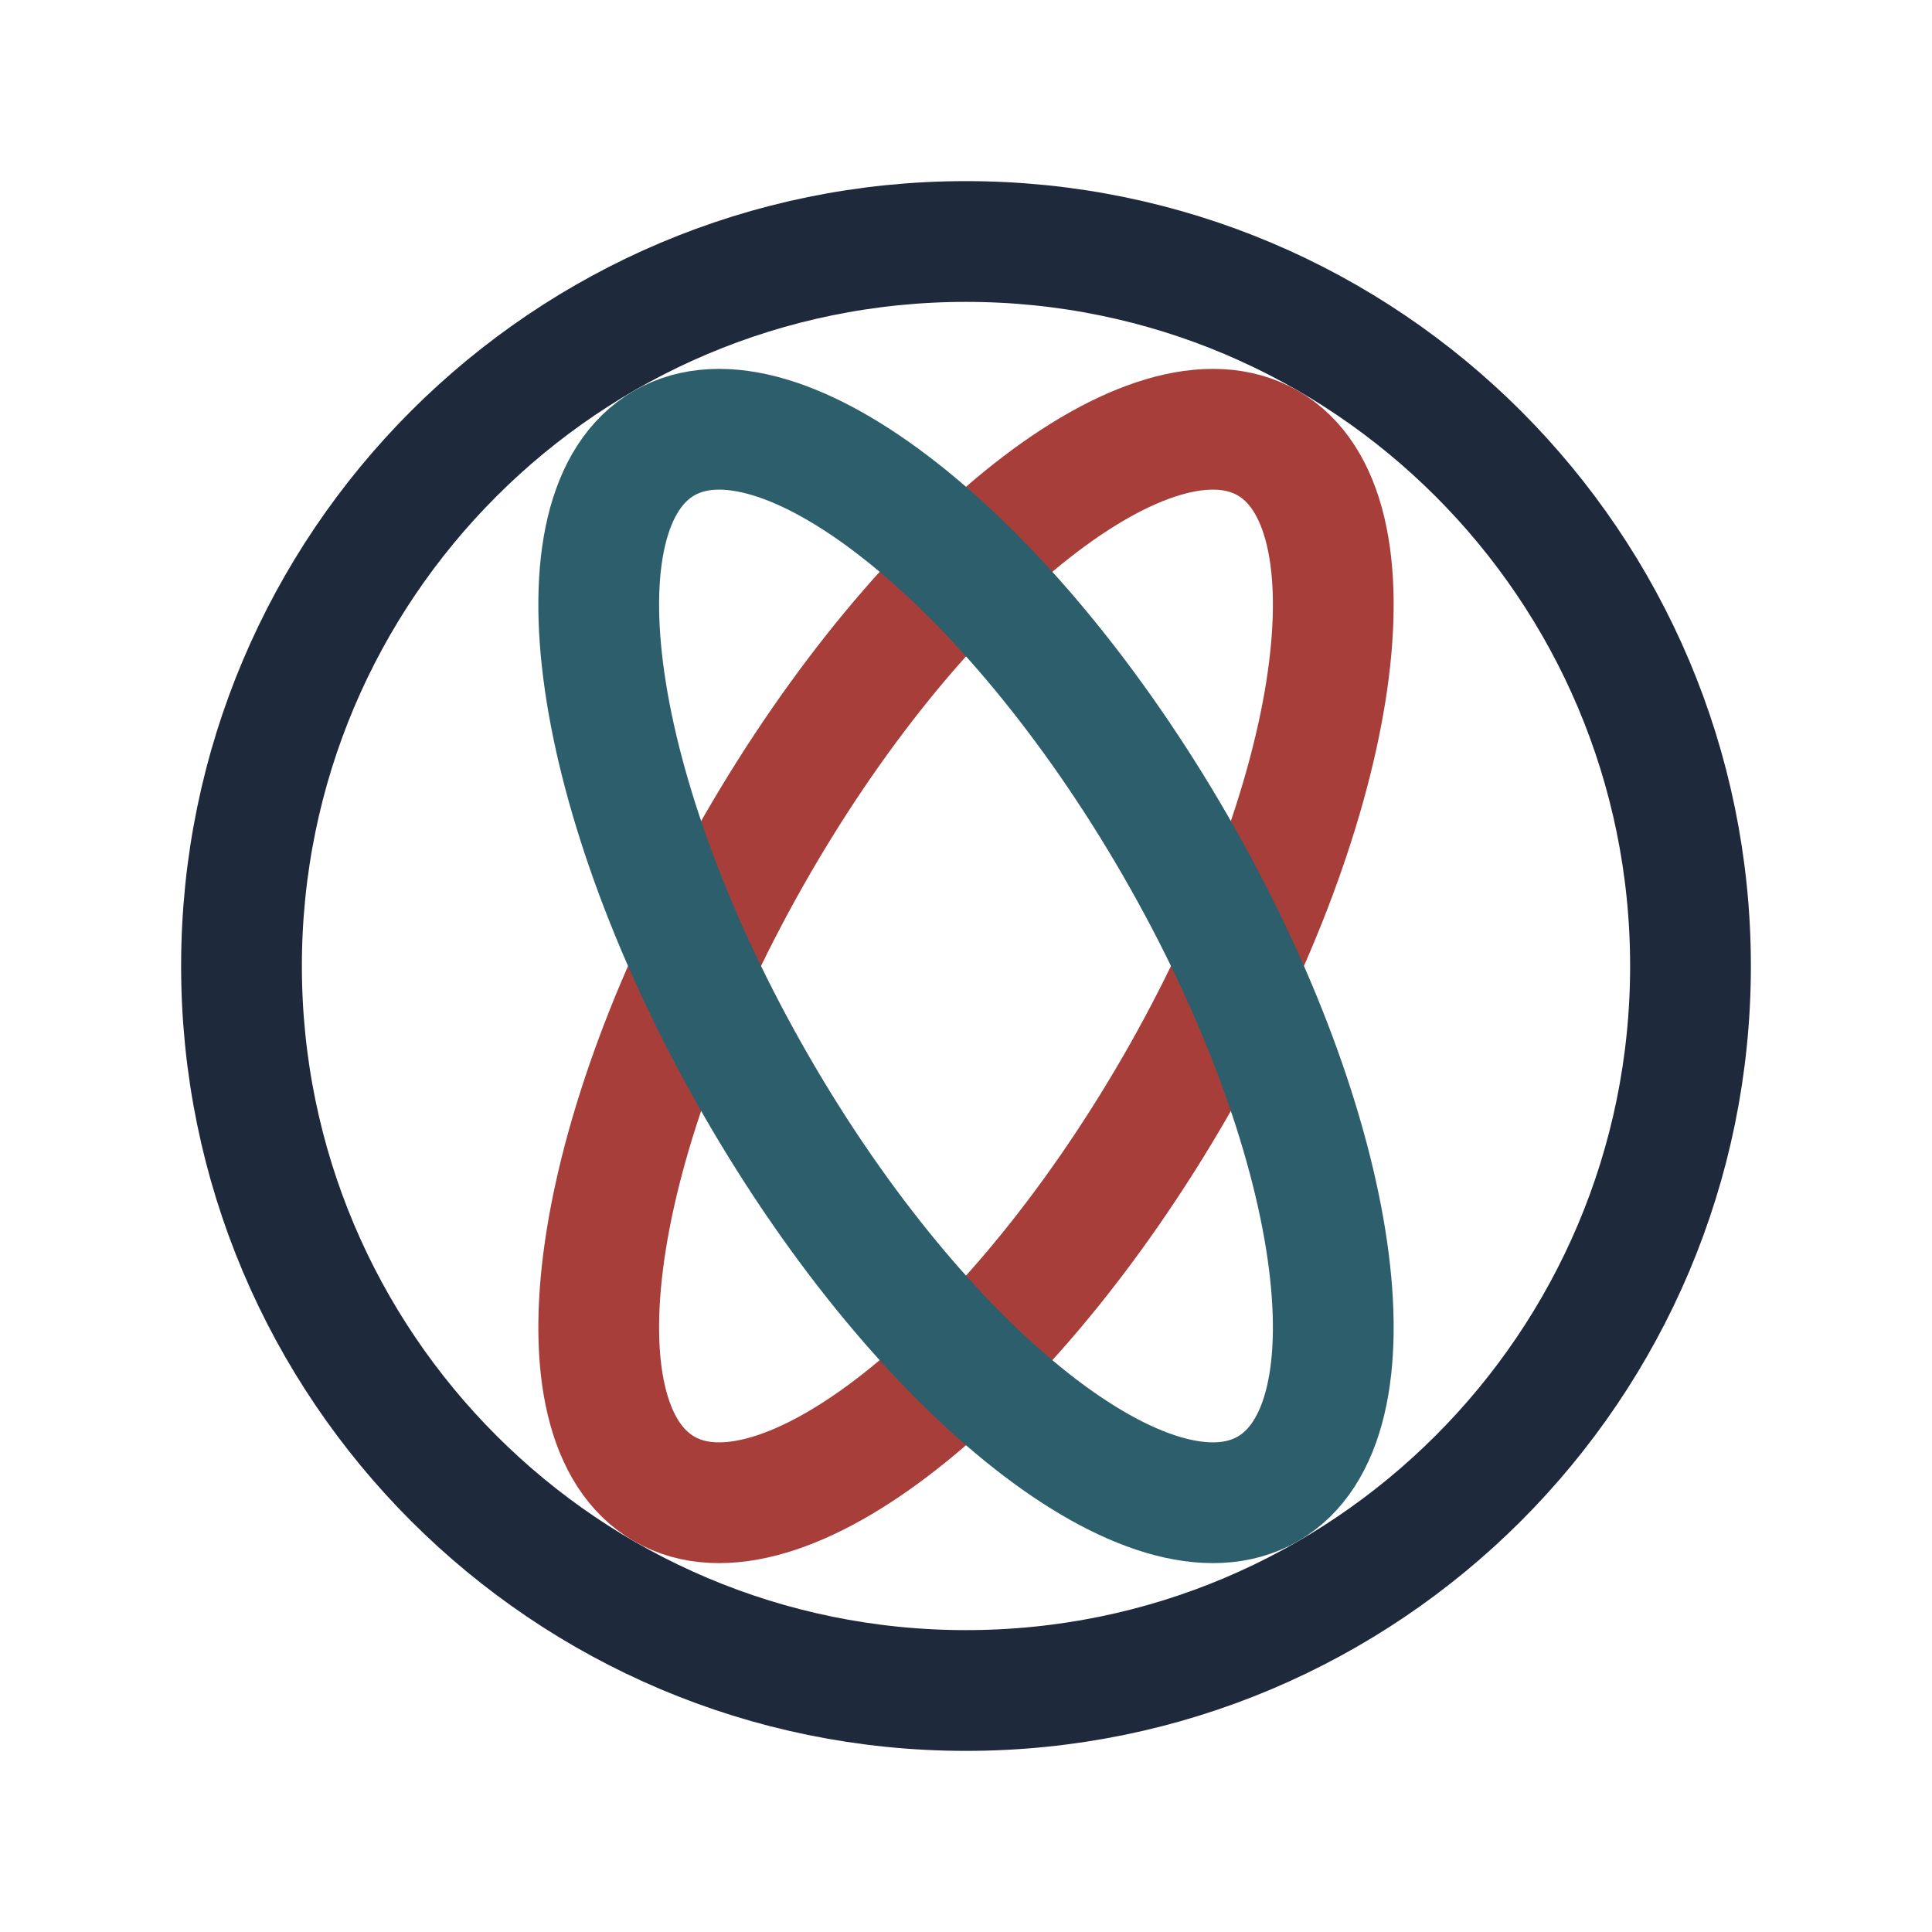
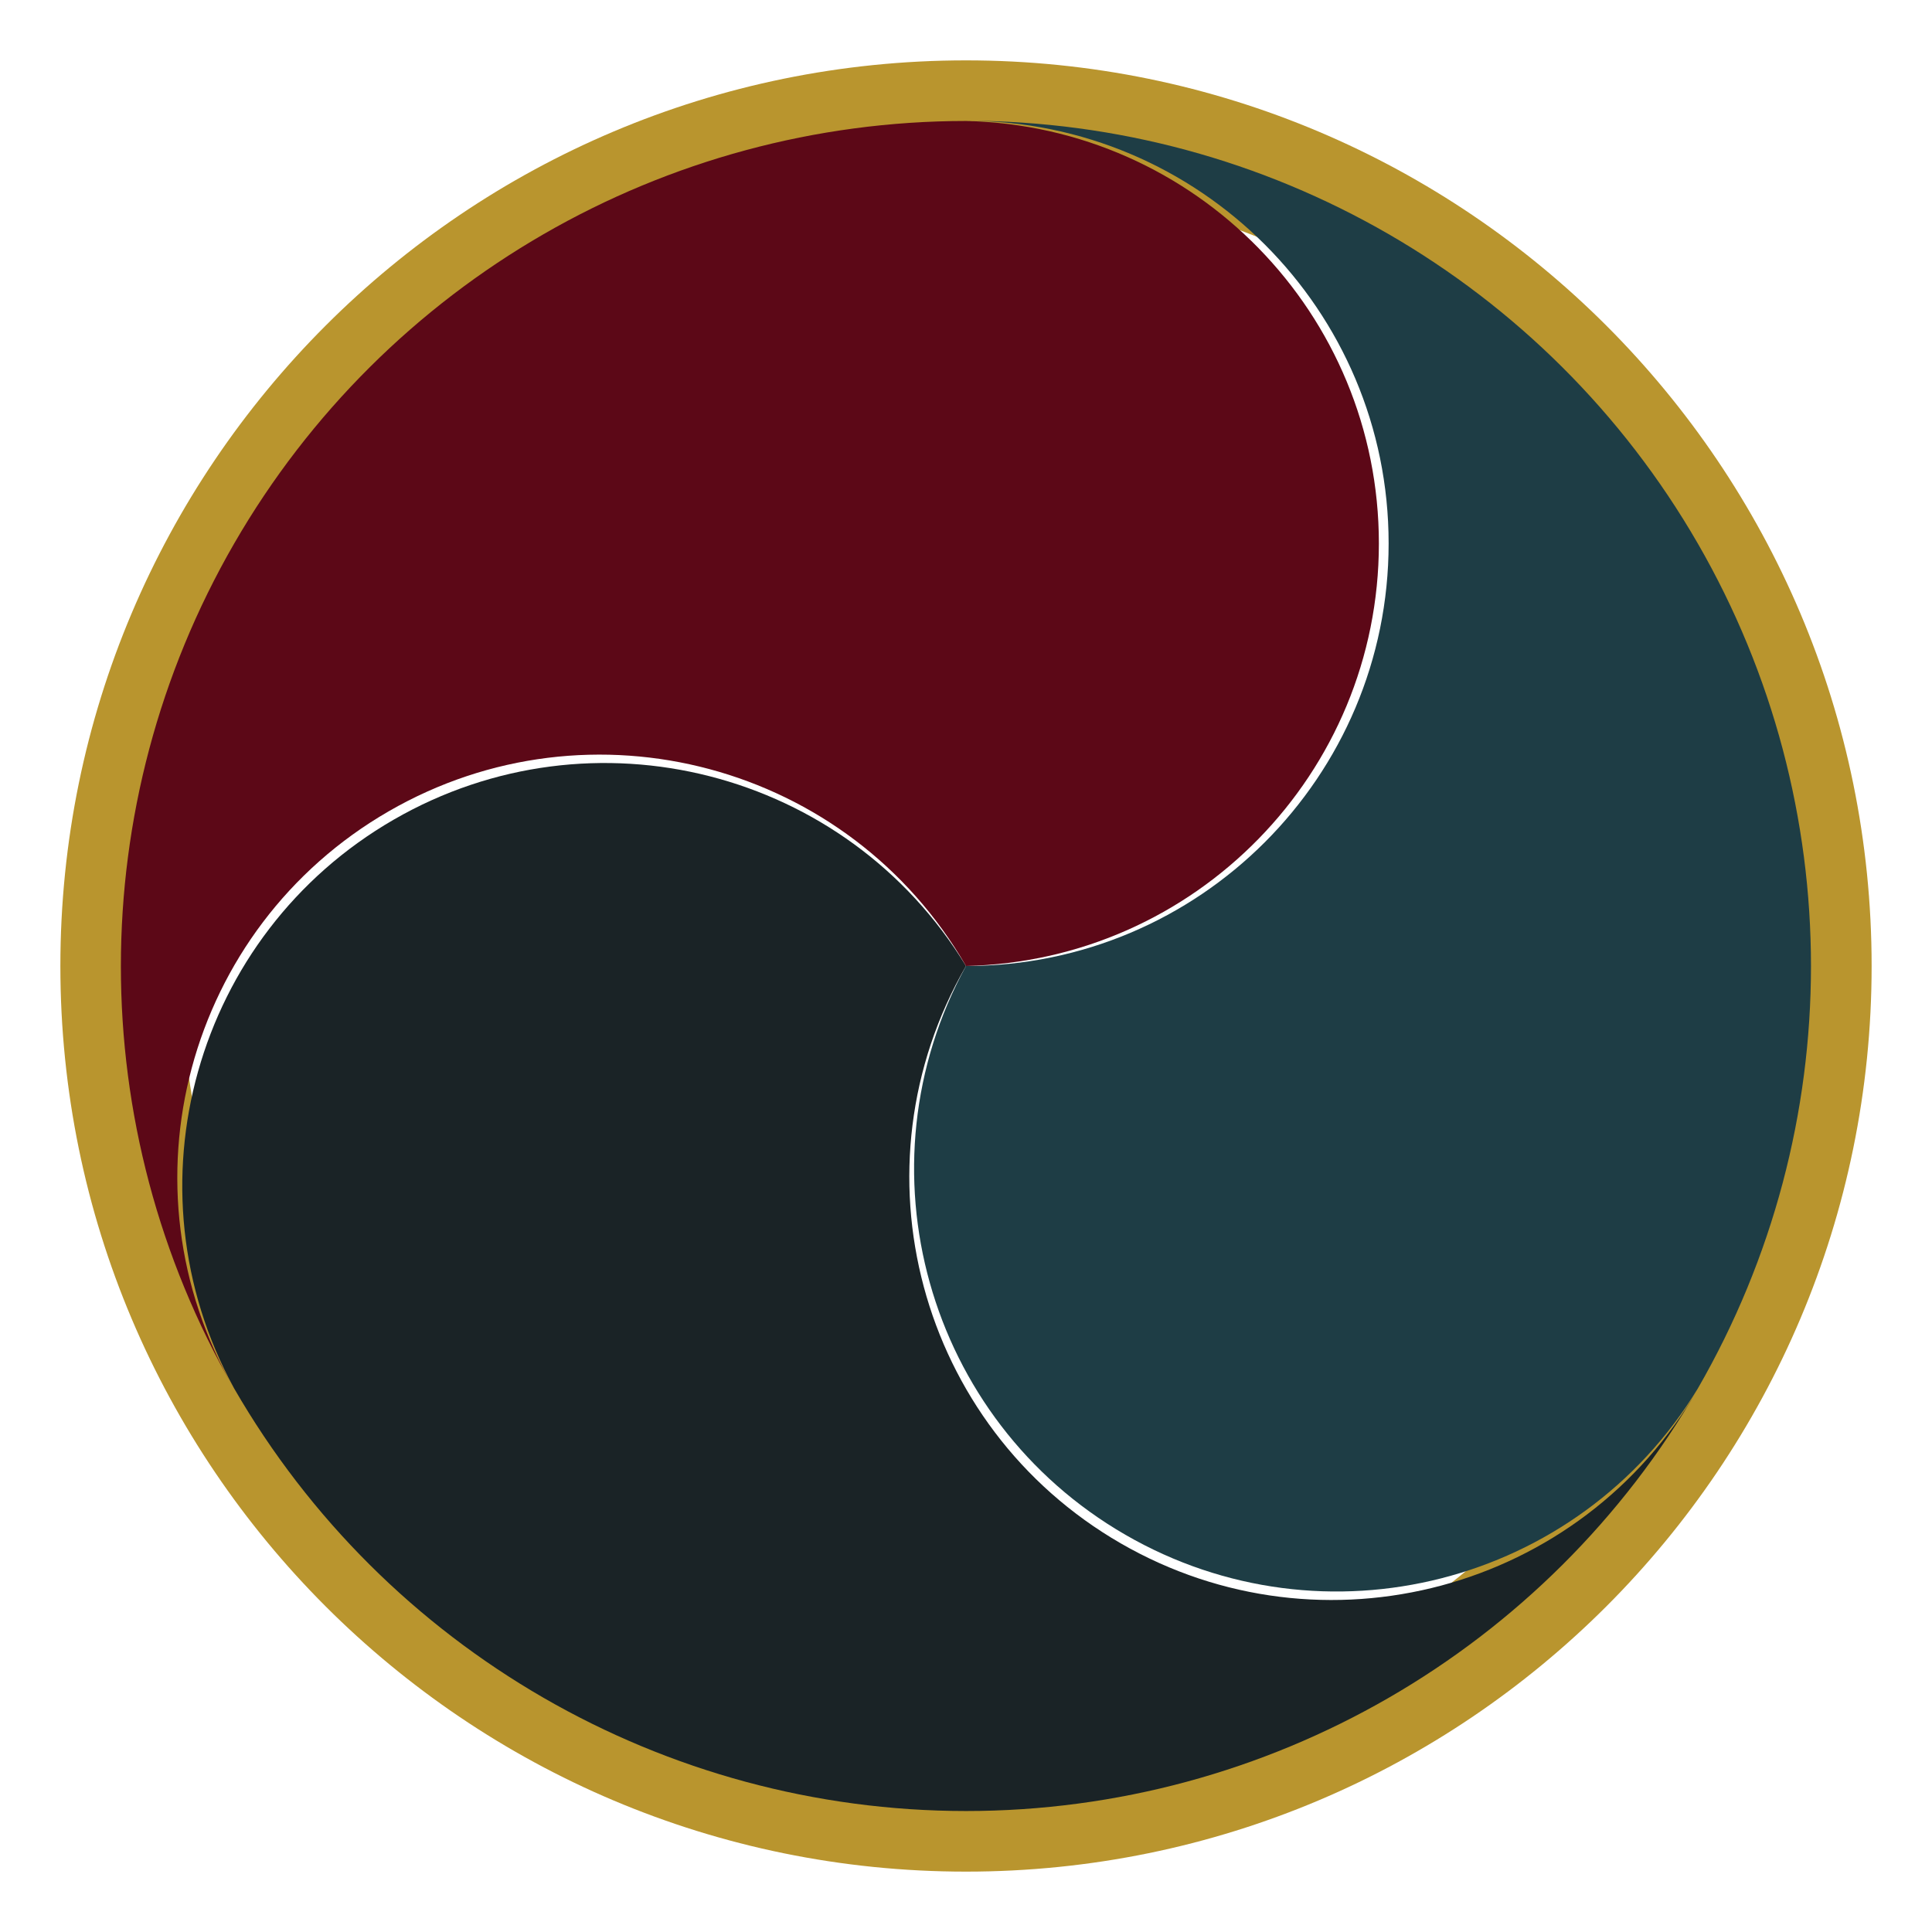
<svg xmlns="http://www.w3.org/2000/svg" viewBox="0 0 32 32">
-   <style>
-     .outer { stroke: #1e293b; }
-     .red { stroke: #a83e3a; }
-     .teal { stroke: #2d5e6b; }
-     @media (prefers-color-scheme: dark) {
-       .outer { stroke: #e2e8f0; }
-     }
-   </style>
-   <g fill="none" stroke-width="2" stroke-linecap="round">
-     <circle class="outer" cx="16" cy="16" r="12" />
-     <ellipse class="red" cx="16" cy="16" rx="4" ry="10" transform="rotate(30 16 16)" />
-     <ellipse class="teal" cx="16" cy="16" rx="4" ry="10" transform="rotate(-30 16 16)" />
-   </g>
+   <circle cx="16" cy="16" r="14" fill="none" stroke="#b9952e" stroke-width="2" />
+   <path fill="#1e3d45" d="M 16 16 A 7 7 0 0 0 16 2 A 14 14 0 0 1 28.12 23 A 7 7 0 0 1 16 16 Z" />
+   <path fill="#1a2326" transform="rotate(120 16 16)" d="M 16 16 A 7 7 0 0 0 16 2 A 14 14 0 0 1 28.12 23 A 7 7 0 0 1 16 16 Z" />
+   <path fill="#5c0817" transform="rotate(240 16 16)" d="M 16 16 A 7 7 0 0 0 16 2 A 14 14 0 0 1 28.12 23 A 7 7 0 0 1 16 16 Z" />
</svg>
